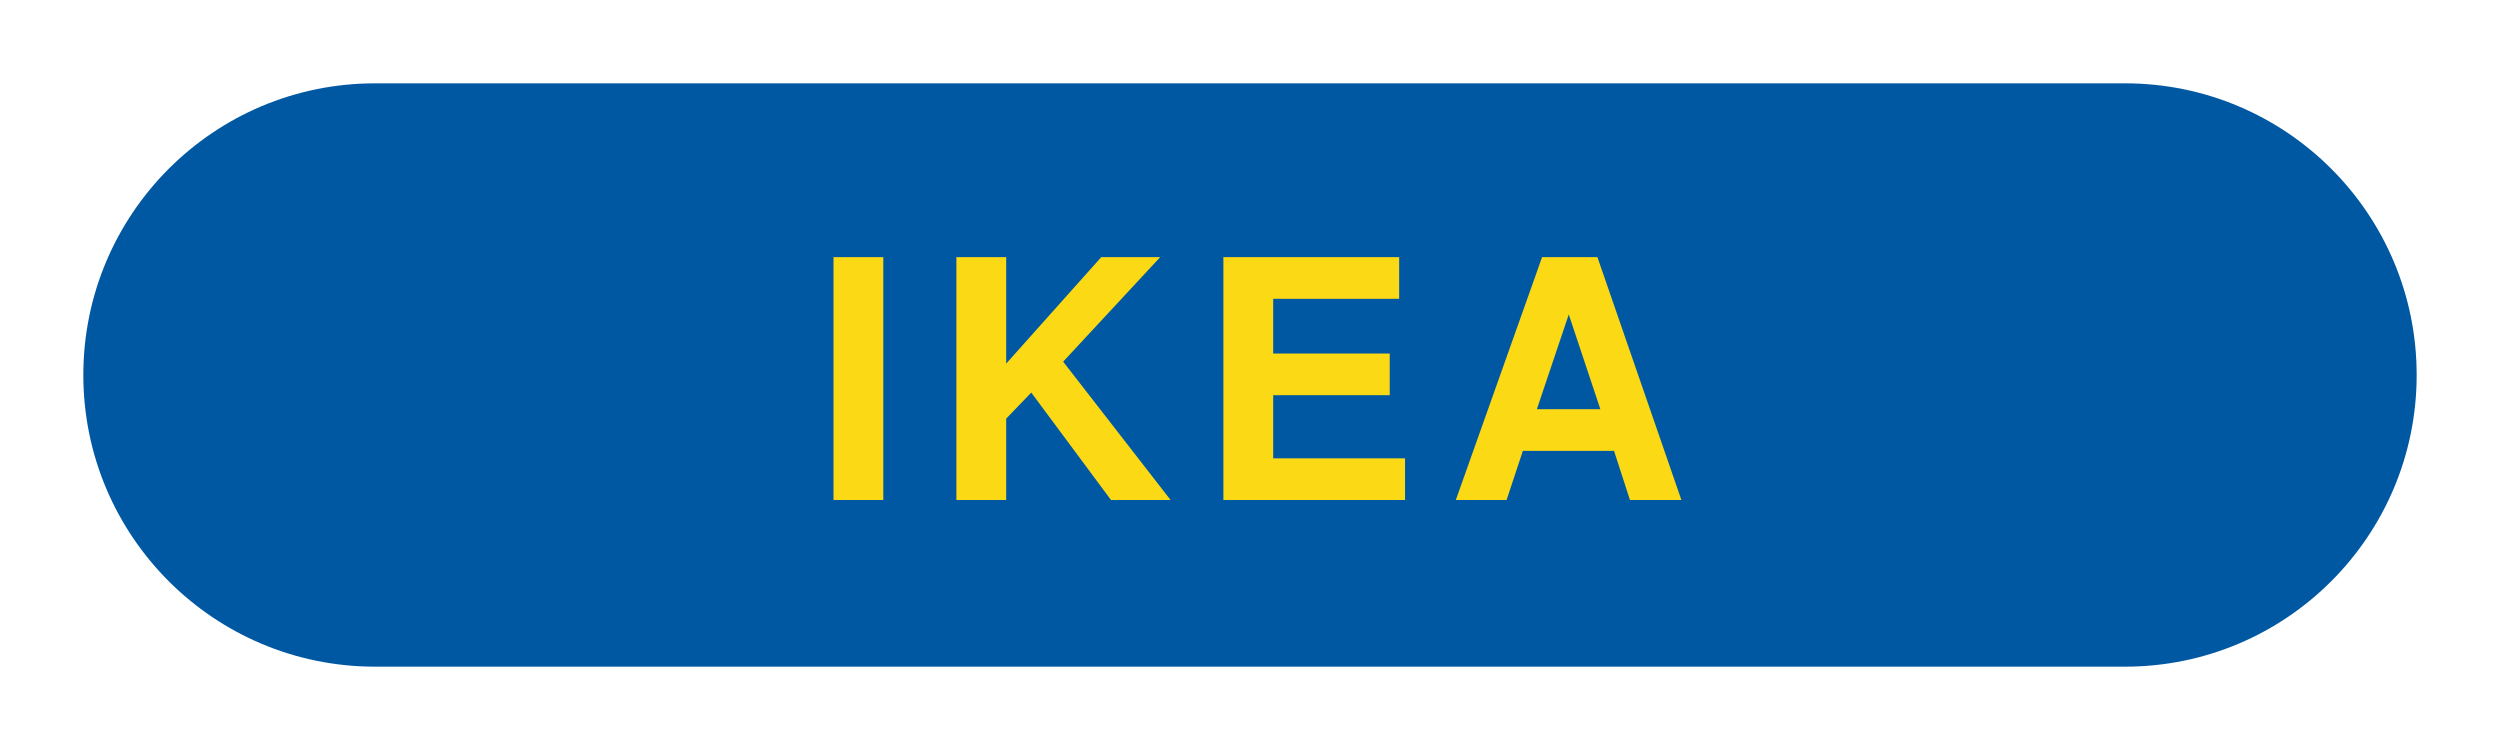
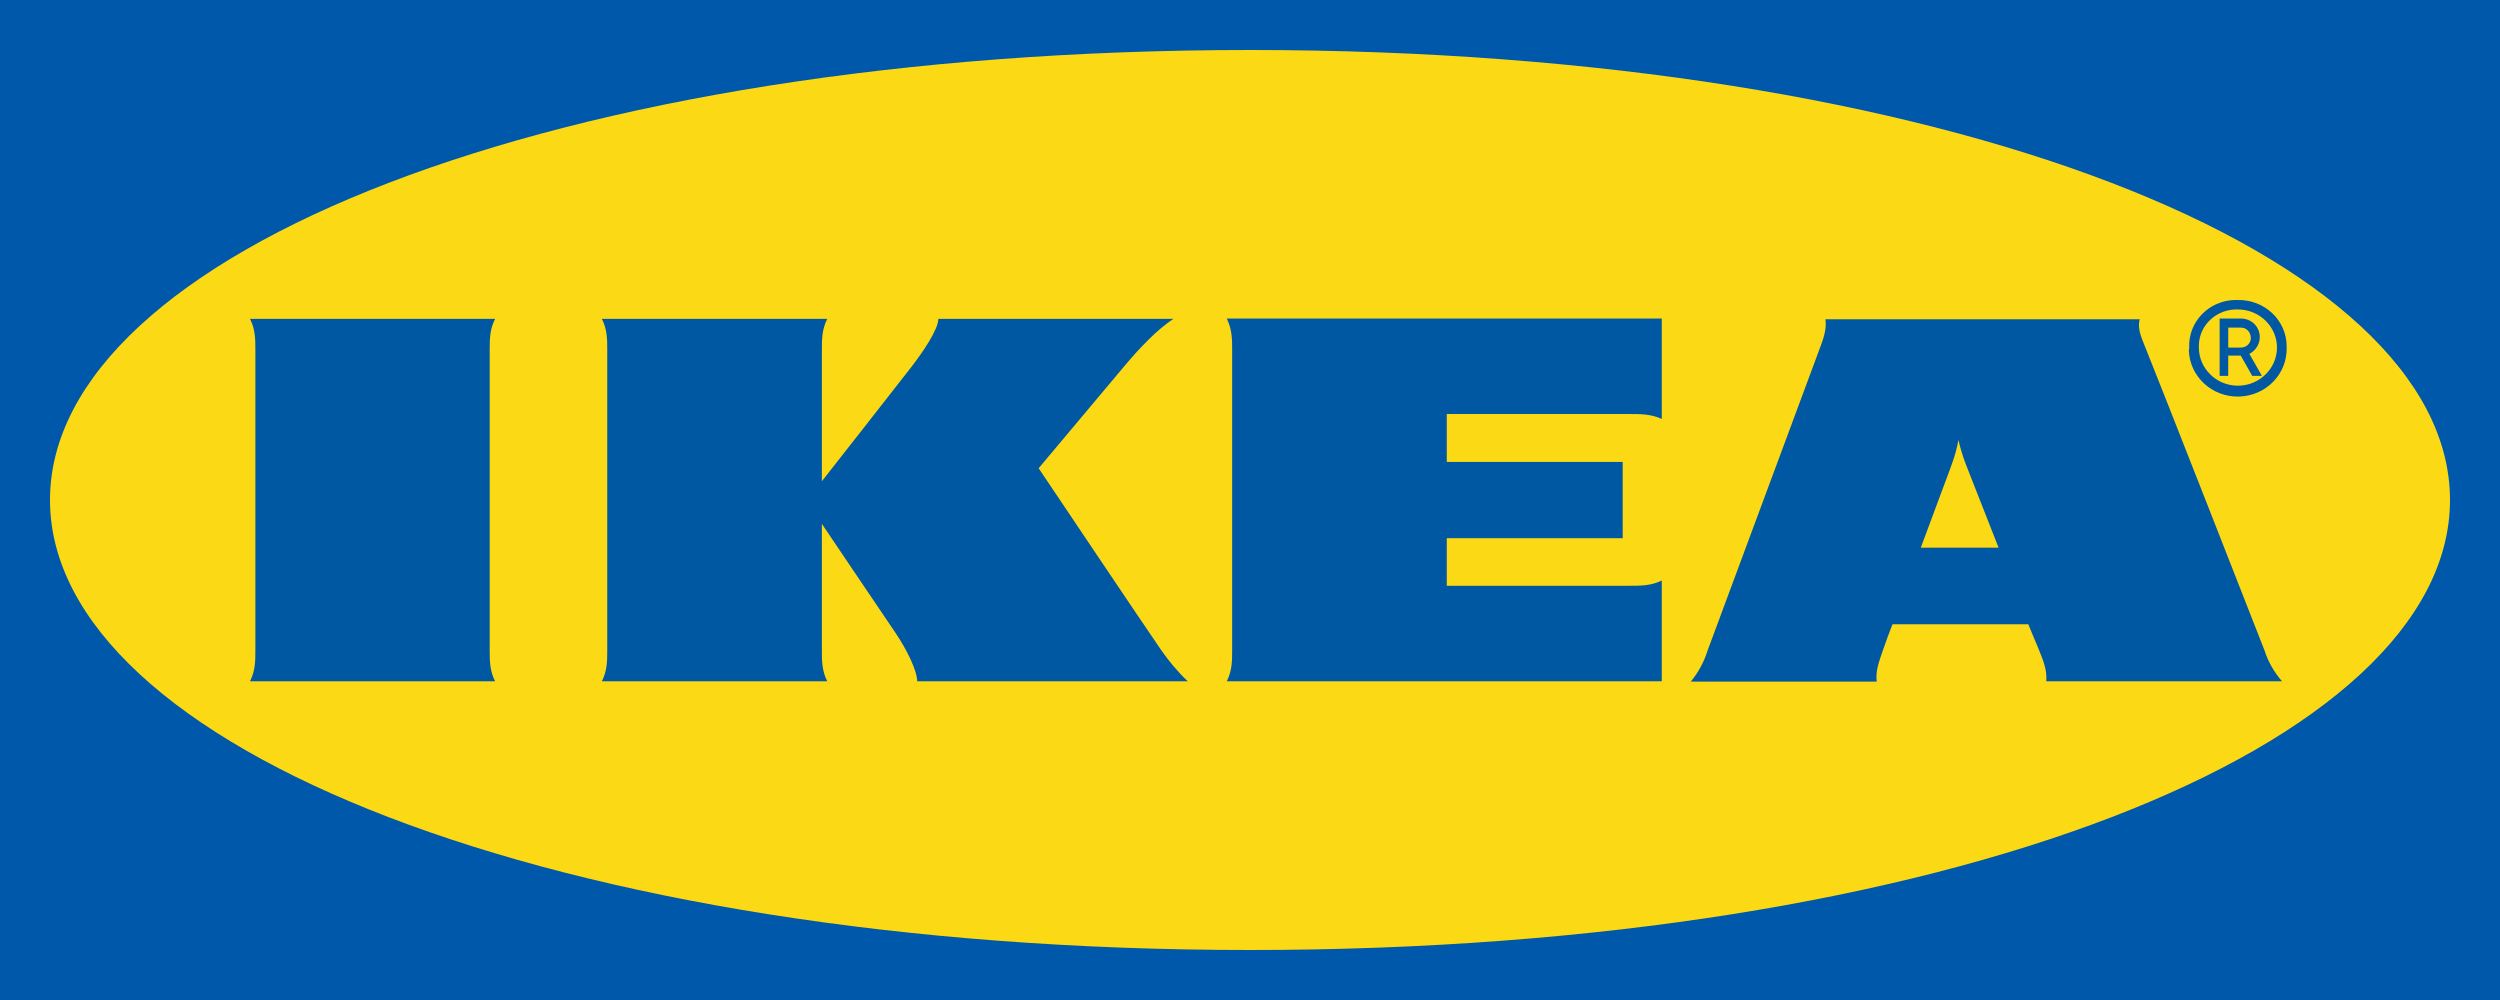
- <svg xmlns="http://www.w3.org/2000/svg" viewBox="0 0 120 36" role="img" aria-label="IKEA">
-   <rect x="4" y="4" width="112" height="28" rx="14" fill="#0058A3" />
-   <text x="60" y="24" text-anchor="middle" font-family="Arial Black, Helvetica, Arial, sans-serif" font-size="16" font-weight="800" letter-spacing="0.08em" fill="#FBD914">IKEA</text>
+ <svg xmlns="http://www.w3.org/2000/svg" width="100" height="40">
+   <g fill="none" fill-rule="evenodd">
+     <path fill="#0058AB" d="M99.986 40H0V0h100v40z" />
+     <path fill="#FBD914" d="M2 20c0 9.832 20.116 18 48.007 18C77.898 38 98 29.832 98 20S77.884 2 50.007 2C22.131 2 2 10.168 2 20z" />
+     <path fill="#0058A3" fill-rule="nonzero" d="M46.448 26.005c.315.448.659.867 1.061 1.245H36.687c0-.42-.416-1.273-.874-1.945-.459-.672-2.938-4.351-2.938-4.351v5.051c0 .42 0 .825.215 1.245h-9.015c.215-.42.215-.826.215-1.245V14.001c0-.42 0-.825-.215-1.245h9.015c-.215.42-.215.825-.215 1.245v5.247s2.881-3.666 3.54-4.519c.502-.643 1.118-1.553 1.118-1.973h9.402c-.645.42-1.362 1.175-1.949 1.875-.516.616-3.44 4.099-3.44 4.099s4.328 6.45 4.902 7.275zm2.838-12.004v12.004c0 .42 0 .825-.215 1.245h17.4v-4.029c-.43.21-.846.21-1.276.21h-7.324v-1.903h7.037v-3.05h-7.037v-1.917h7.324c.43 0 .846 0 1.276.196v-4.015H49.071c.215.434.215.839.215 1.259zm41.292 12.004c.143.462.387.881.702 1.245h-9.431c.043-.42-.115-.826-.287-1.245 0 0-.143-.336-.344-.825l-.086-.21h-5.432l-.086.224s-.158.406-.301.826c-.143.42-.301.825-.244 1.245h-7.439a3.641 3.641 0 0 0 .674-1.245l4.457-12.004c.158-.42.315-.825.258-1.245h12.57c-.115.42.115.825.272 1.245.373.909 4.4 11.178 4.715 11.99zm-10.635-4.099-1.319-3.358c-.115-.308-.215-.629-.287-.951a5.501 5.501 0 0 1-.258.951c-.043.14-.602 1.609-1.247 3.358h3.11zm-60.14-9.15H10c.215.42.215.825.215 1.245v12.004c0 .42 0 .825-.215 1.245h9.803c-.215-.42-.215-.826-.215-1.245V14.001c0-.42 0-.825.215-1.245zm67.765 1.147c-.043-1.021.774-1.875 1.82-1.903h.129c1.061-.014 1.935.797 1.949 1.833v.07c.029 1.049-.817 1.931-1.906 1.959-1.075.028-1.978-.797-2.007-1.861.014-.028.014-.07.014-.098zm.387 0c0 .839.702 1.525 1.562 1.525s1.562-.686 1.562-1.525c0-.839-.702-1.525-1.562-1.525-.831-.028-1.534.602-1.562 1.413v.112zm1.175 1.133h-.344v-2.294h.874c.416.014.731.336.731.742 0 .28-.158.532-.416.671l.502.881h-.387l-.459-.811h-.502v.811zm0-1.133h.473c.229.014.43-.154.43-.378 0-.224-.158-.42-.387-.42h-.516v.797z" />
+   </g>
</svg>
